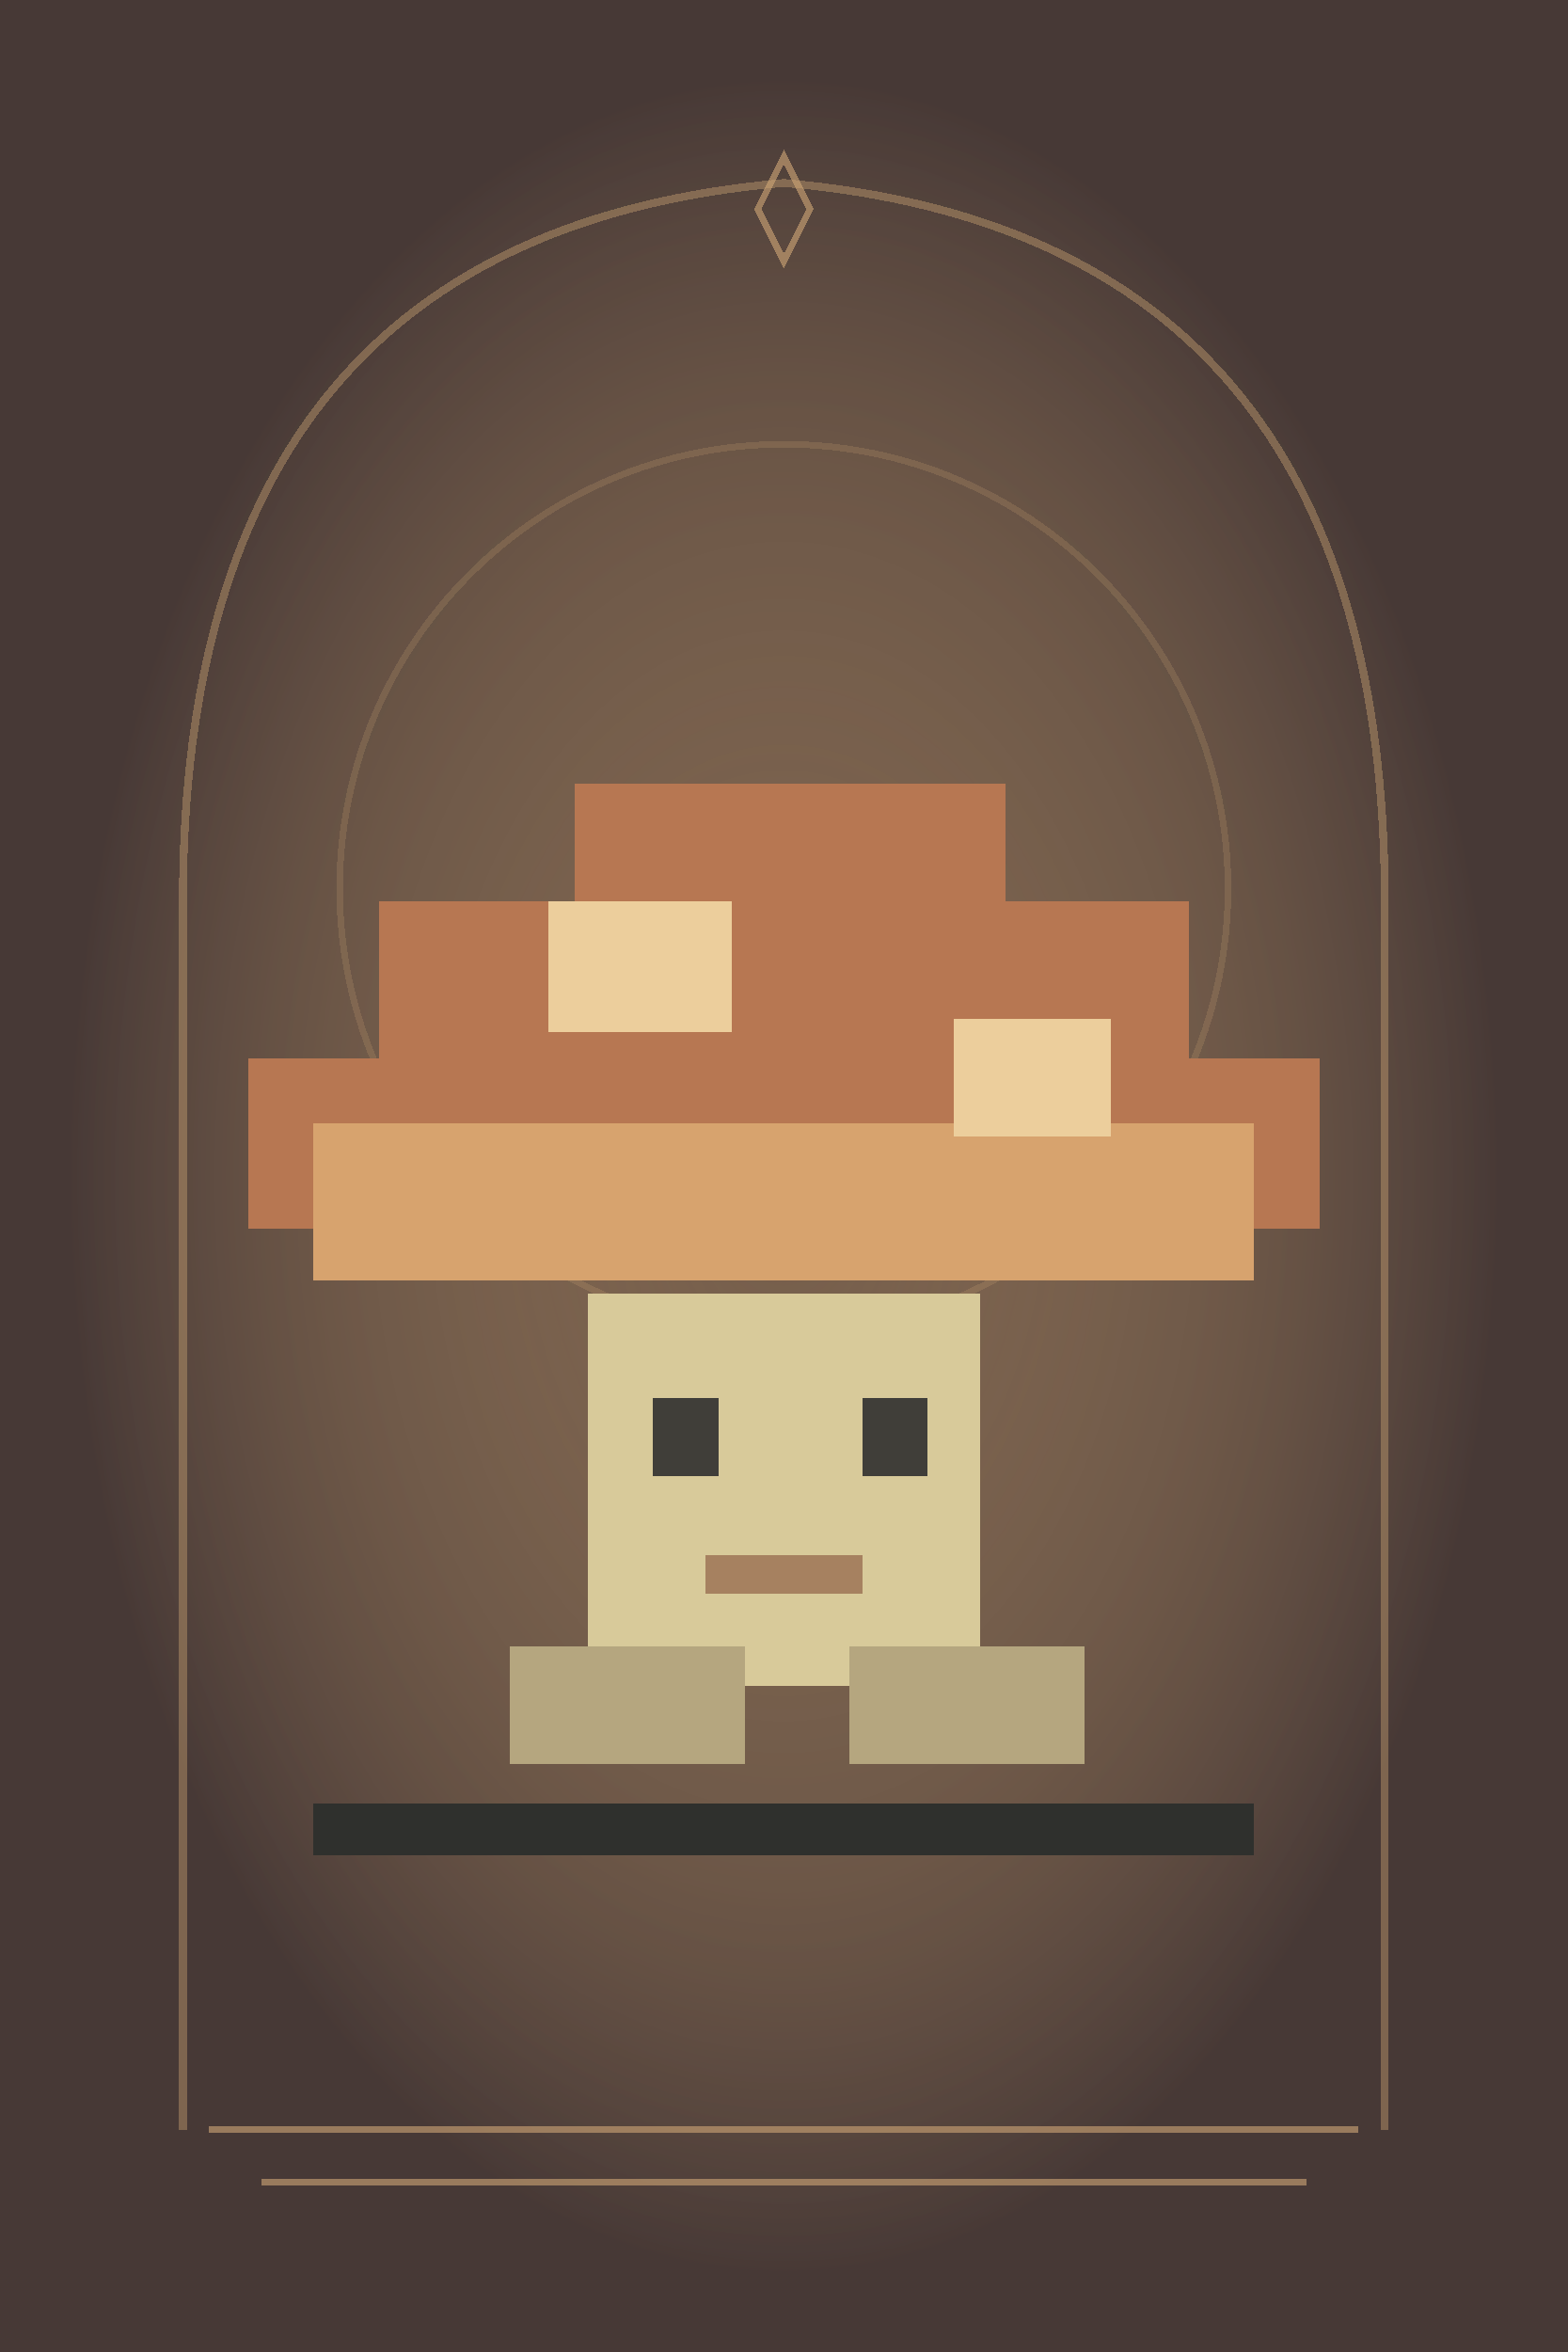
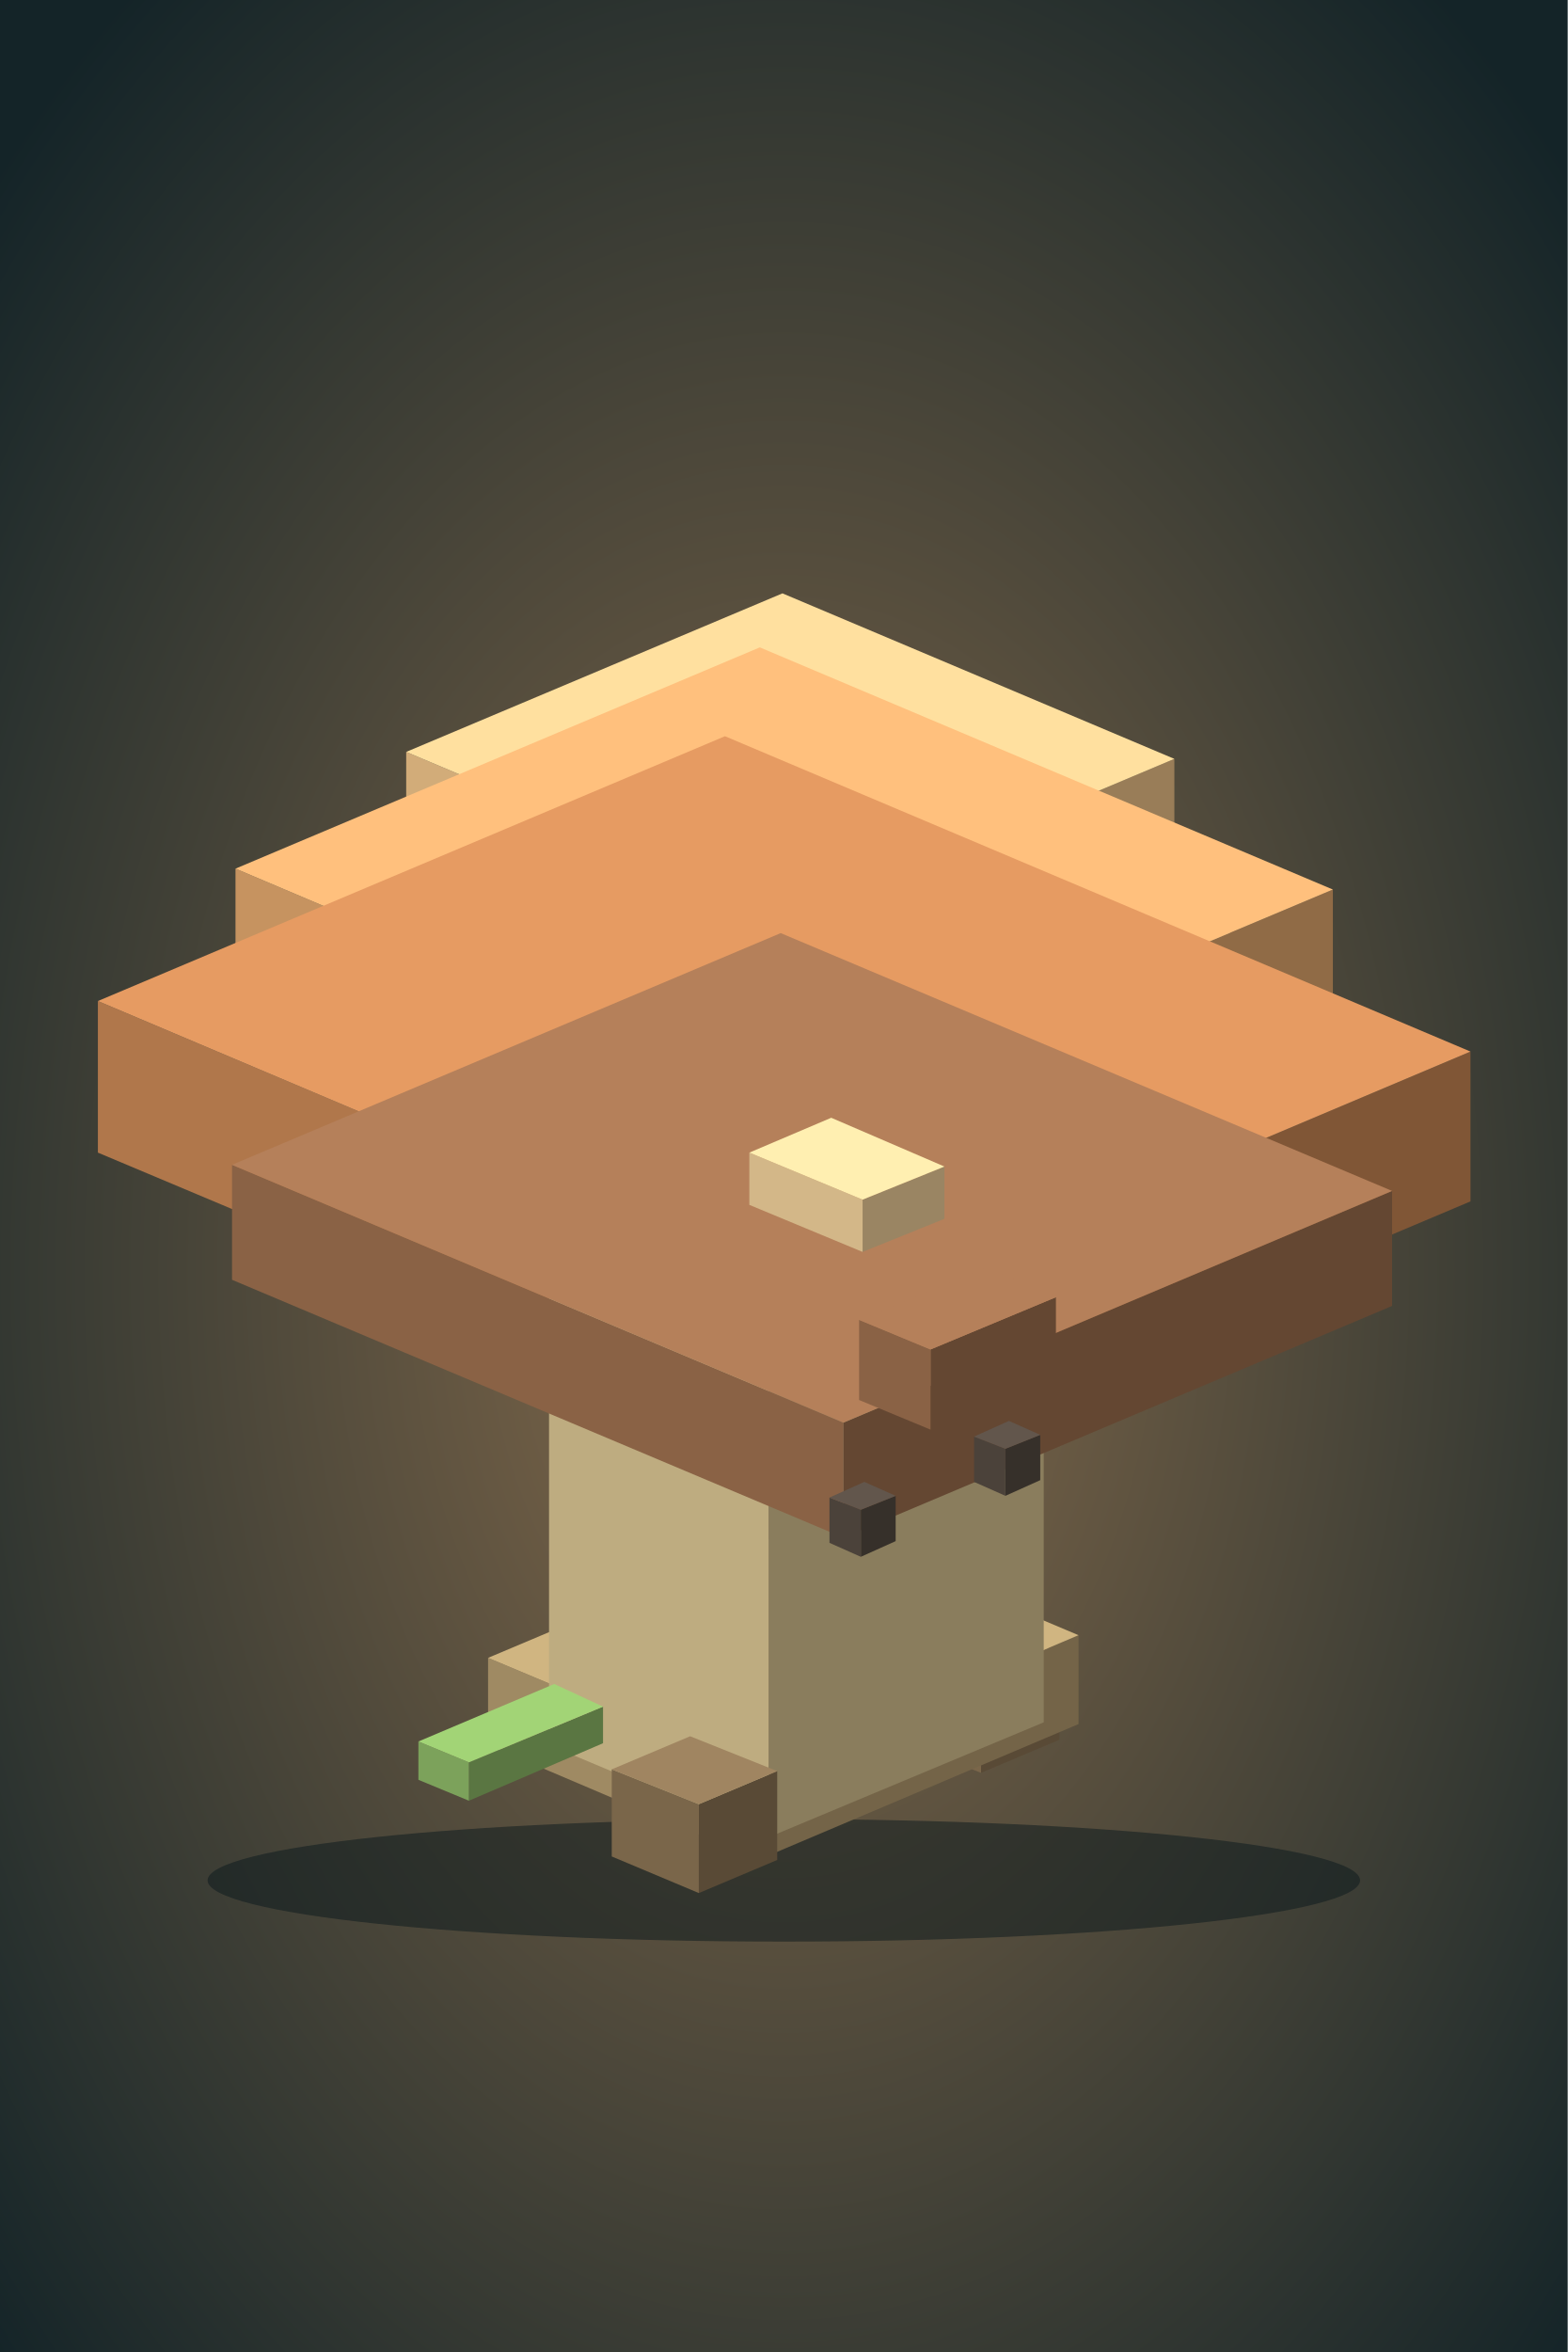
- <svg xmlns="http://www.w3.org/2000/svg" width="600" height="900" viewBox="0 0 120 180" shape-rendering="crispEdges">
+ <svg xmlns="http://www.w3.org/2000/svg" width="600" height="900" viewBox="0 0 256 384" data-art-style="isometric-voxel-v3">
  <defs>
-     <radialGradient id="glow">
-       <stop stop-color="#d1a776" stop-opacity=".32" />
-       <stop offset="1" stop-color="#473936" />
+     <radialGradient id="chamber" cx="50%" cy="54%" r="68%">
+       <stop stop-color="#886d4d" />
+       <stop offset="1" stop-color="#142428" />
    </radialGradient>
  </defs>
-   <rect width="120" height="180" fill="#473936" />
-   <rect x="5" y="5" width="110" height="170" fill="url(#glow)" />
-   <path d="M14 163V69Q14 18 60 14Q106 18 106 69V163" fill="none" stroke="#d1a776" stroke-opacity=".4" stroke-width=".6" />
-   <circle cx="60" cy="68" r="34" fill="none" stroke="#d1a776" stroke-opacity=".2" stroke-width=".5" />
-   <path d="M45 99h30v30H45z" fill="#d8ca9a" />
-   <path d="M39 126h18v9H39zm26 0h18v9H65z" fill="#b5a67f" />
-   <path d="M19 94V81h10V69h15V60h33v9h14v12h10v13z" fill="#b77752" />
-   <path d="M24 86h72v12H24z" fill="#d7a36e" />
-   <path d="M42 69h14v10H42zm31 9h12v9H73z" fill="#ecce9c" />
-   <path d="M50 107h5v6h-5zm16 0h5v6h-5z" fill="#403e39" />
-   <path d="M54 119h12v3H54z" fill="#a68160" />
-   <path d="M24 138h72v4H24z" fill="#2f302d" />
-   <path d="M16 163h88m-84 4h80M60 12l2 4-2 4-2-4z" fill="none" stroke="#d1a776" stroke-opacity=".6" stroke-width=".5" />
+   <path fill="url(#chamber)" d="M0 0h256v384H0z" />
+   <ellipse cx="128" cy="307.0" rx="94.1" ry="10" fill="#09171b" opacity=".5" />
+   <g data-enemy-model="sprout" transform="translate(-231.481 -502.733) scale(2.84444)">
+     <polygon points="139.7,266.3 131.2,269.9 131.2,267.5 139.7,263.9" fill="#4d6c3c" />
+     <polygon points="131.2,269.9 128.1,268.6 128.1,266.2 131.2,267.5" fill="#6a9453" />
+     <polygon points="136.7,262.6 139.7,263.9 131.2,267.5 128.1,266.2" fill="#8ac16c" />
+     <polygon points="130.5,268.1 125.1,270.3 125.1,268.4 130.5,266.1" fill="#677e4b" />
+     <polygon points="125.1,270.3 122.4,269.2 122.4,267.3 125.1,268.4" fill="#8ead67" />
+     <polygon points="127.8,265.0 130.5,266.1 125.1,268.4 122.4,267.3" fill="#b9e387" />
+     <polygon points="152.0,230.8 148.2,232.4 148.2,228.6 152.0,227.0" fill="#9c8663" />
+     <polygon points="148.2,232.4 138.8,228.4 138.8,224.6 148.2,228.6" fill="#d6b888" />
+     <polygon points="142.5,223.0 152.0,227.0 148.2,228.6 138.8,224.6" fill="#fff0b1" />
+     <polygon points="142.2,276.6 137.7,278.5 137.7,273.5 142.2,271.6" fill="#594a36" />
+     <polygon points="137.7,278.5 132.7,276.5 132.7,271.4 137.7,273.5" fill="#7a664a" />
+     <polygon points="137.2,269.5 142.2,271.6 137.7,273.5 132.7,271.4" fill="#a08561" />
+     <polygon points="148.8,226.9 127.2,236.0 127.2,229.4 148.8,220.3" fill="#997d58" />
+     <polygon points="127.2,236.0 104.7,226.5 104.7,219.9 127.2,229.4" fill="#d2ac79" />
+     <polygon points="126.3,210.8 148.8,220.3 127.2,229.4 104.7,219.9" fill="#ffe09f" />
+     <polygon points="157.9,236.2 127.7,248.9 127.7,240.5 157.9,227.8" fill="#906b46" />
+     <polygon points="127.7,248.9 94.9,235.0 94.9,226.6 127.7,240.5" fill="#c69360" />
+     <polygon points="125.0,213.9 157.9,227.8 127.7,240.5 94.9,226.6" fill="#ffc07d" />
+     <polygon points="143.3,275.7 124.9,283.5 124.9,278.4 143.3,270.6" fill="#746448" />
+     <polygon points="124.9,283.5 109.4,276.9 109.4,271.9 124.9,278.4" fill="#9f8a63" />
+     <polygon points="127.9,264.1 143.3,270.6 124.9,278.4 109.4,271.9" fill="#d0b581" />
+     <polygon points="165.8,245.7 129.8,260.9 129.8,252.3 165.8,237.1" fill="#805636" />
+     <polygon points="129.8,260.9 87.0,242.9 87.0,234.2 129.8,252.3" fill="#b0774b" />
+     <polygon points="123.0,219.0 165.8,237.1 129.8,252.3 87.0,234.2" fill="#e69b62" />
+     <polygon points="141.3,275.6 125.5,282.2 125.5,255.8 141.3,249.2" fill="#8a7d5d" />
+     <polygon points="125.5,282.2 112.9,276.9 112.9,250.5 125.5,255.8" fill="#beac80" />
+     <polygon points="128.7,243.9 141.3,249.2 125.5,255.8 112.9,250.5" fill="#f8e0a7" />
+     <polygon points="161.3,251.7 129.8,265.0 129.8,258.4 161.3,245.1" fill="#644732" />
+     <polygon points="129.8,265.0 94.7,250.2 94.7,243.6 129.8,258.4" fill="#8a6245" />
+     <polygon points="126.2,230.3 161.3,245.1 129.8,258.4 94.7,243.6" fill="#b5805a" />
+     <polygon points="141.1,261.7 139.1,262.6 139.1,259.9 141.1,259.1" fill="#36302a" />
+     <polygon points="139.1,262.6 137.3,261.8 137.3,259.2 139.1,259.9" fill="#4b423a" />
+     <polygon points="139.3,258.3 141.1,259.1 139.1,259.9 137.3,259.2" fill="#62564c" />
+     <polygon points="116.0,276.8 108.3,280.1 108.3,277.9 116.0,274.7" fill="#5a7642" />
+     <polygon points="108.3,280.1 105.4,278.9 105.4,276.7 108.3,277.9" fill="#7ca25b" />
+     <polygon points="113.2,273.4 116.0,274.7 108.3,277.9 105.4,276.7" fill="#a2d476" />
+     <polygon points="126.0,283.5 121.5,285.4 121.5,280.3 126.0,278.4" fill="#594a36" />
+     <polygon points="121.5,285.4 116.5,283.3 116.5,278.3 121.5,280.3" fill="#7a664a" />
+     <polygon points="121.0,276.4 126.0,278.4 121.5,280.3 116.5,278.3" fill="#a08561" />
+     <polygon points="132.8,265.2 130.8,266.1 130.8,263.4 132.8,262.6" fill="#36302a" />
+     <polygon points="130.8,266.1 129.0,265.3 129.0,262.7 130.8,263.4" fill="#4b423a" />
+     <polygon points="131.0,261.8 132.8,262.6 130.8,263.4 129.0,262.7" fill="#62564c" />
+     <polygon points="135.6,246.7 130.9,248.6 130.9,245.6 135.6,243.7" fill="#9a8563" />
+     <polygon points="130.9,248.6 124.4,245.9 124.4,242.9 130.9,245.6" fill="#d3b788" />
+     <polygon points="129.1,240.9 135.6,243.7 130.9,245.6 124.4,242.9" fill="#ffefb1" />
+     <polygon points="142.0,255.8 134.8,258.8 134.8,254.2 142.0,251.2" fill="#644732" />
+     <polygon points="134.8,258.8 130.7,257.1 130.7,252.5 134.8,254.2" fill="#8a6245" />
+     <polygon points="137.9,249.5 142.0,251.2 134.8,254.2 130.7,252.5" fill="#b5805a" />
+   </g>
</svg>
